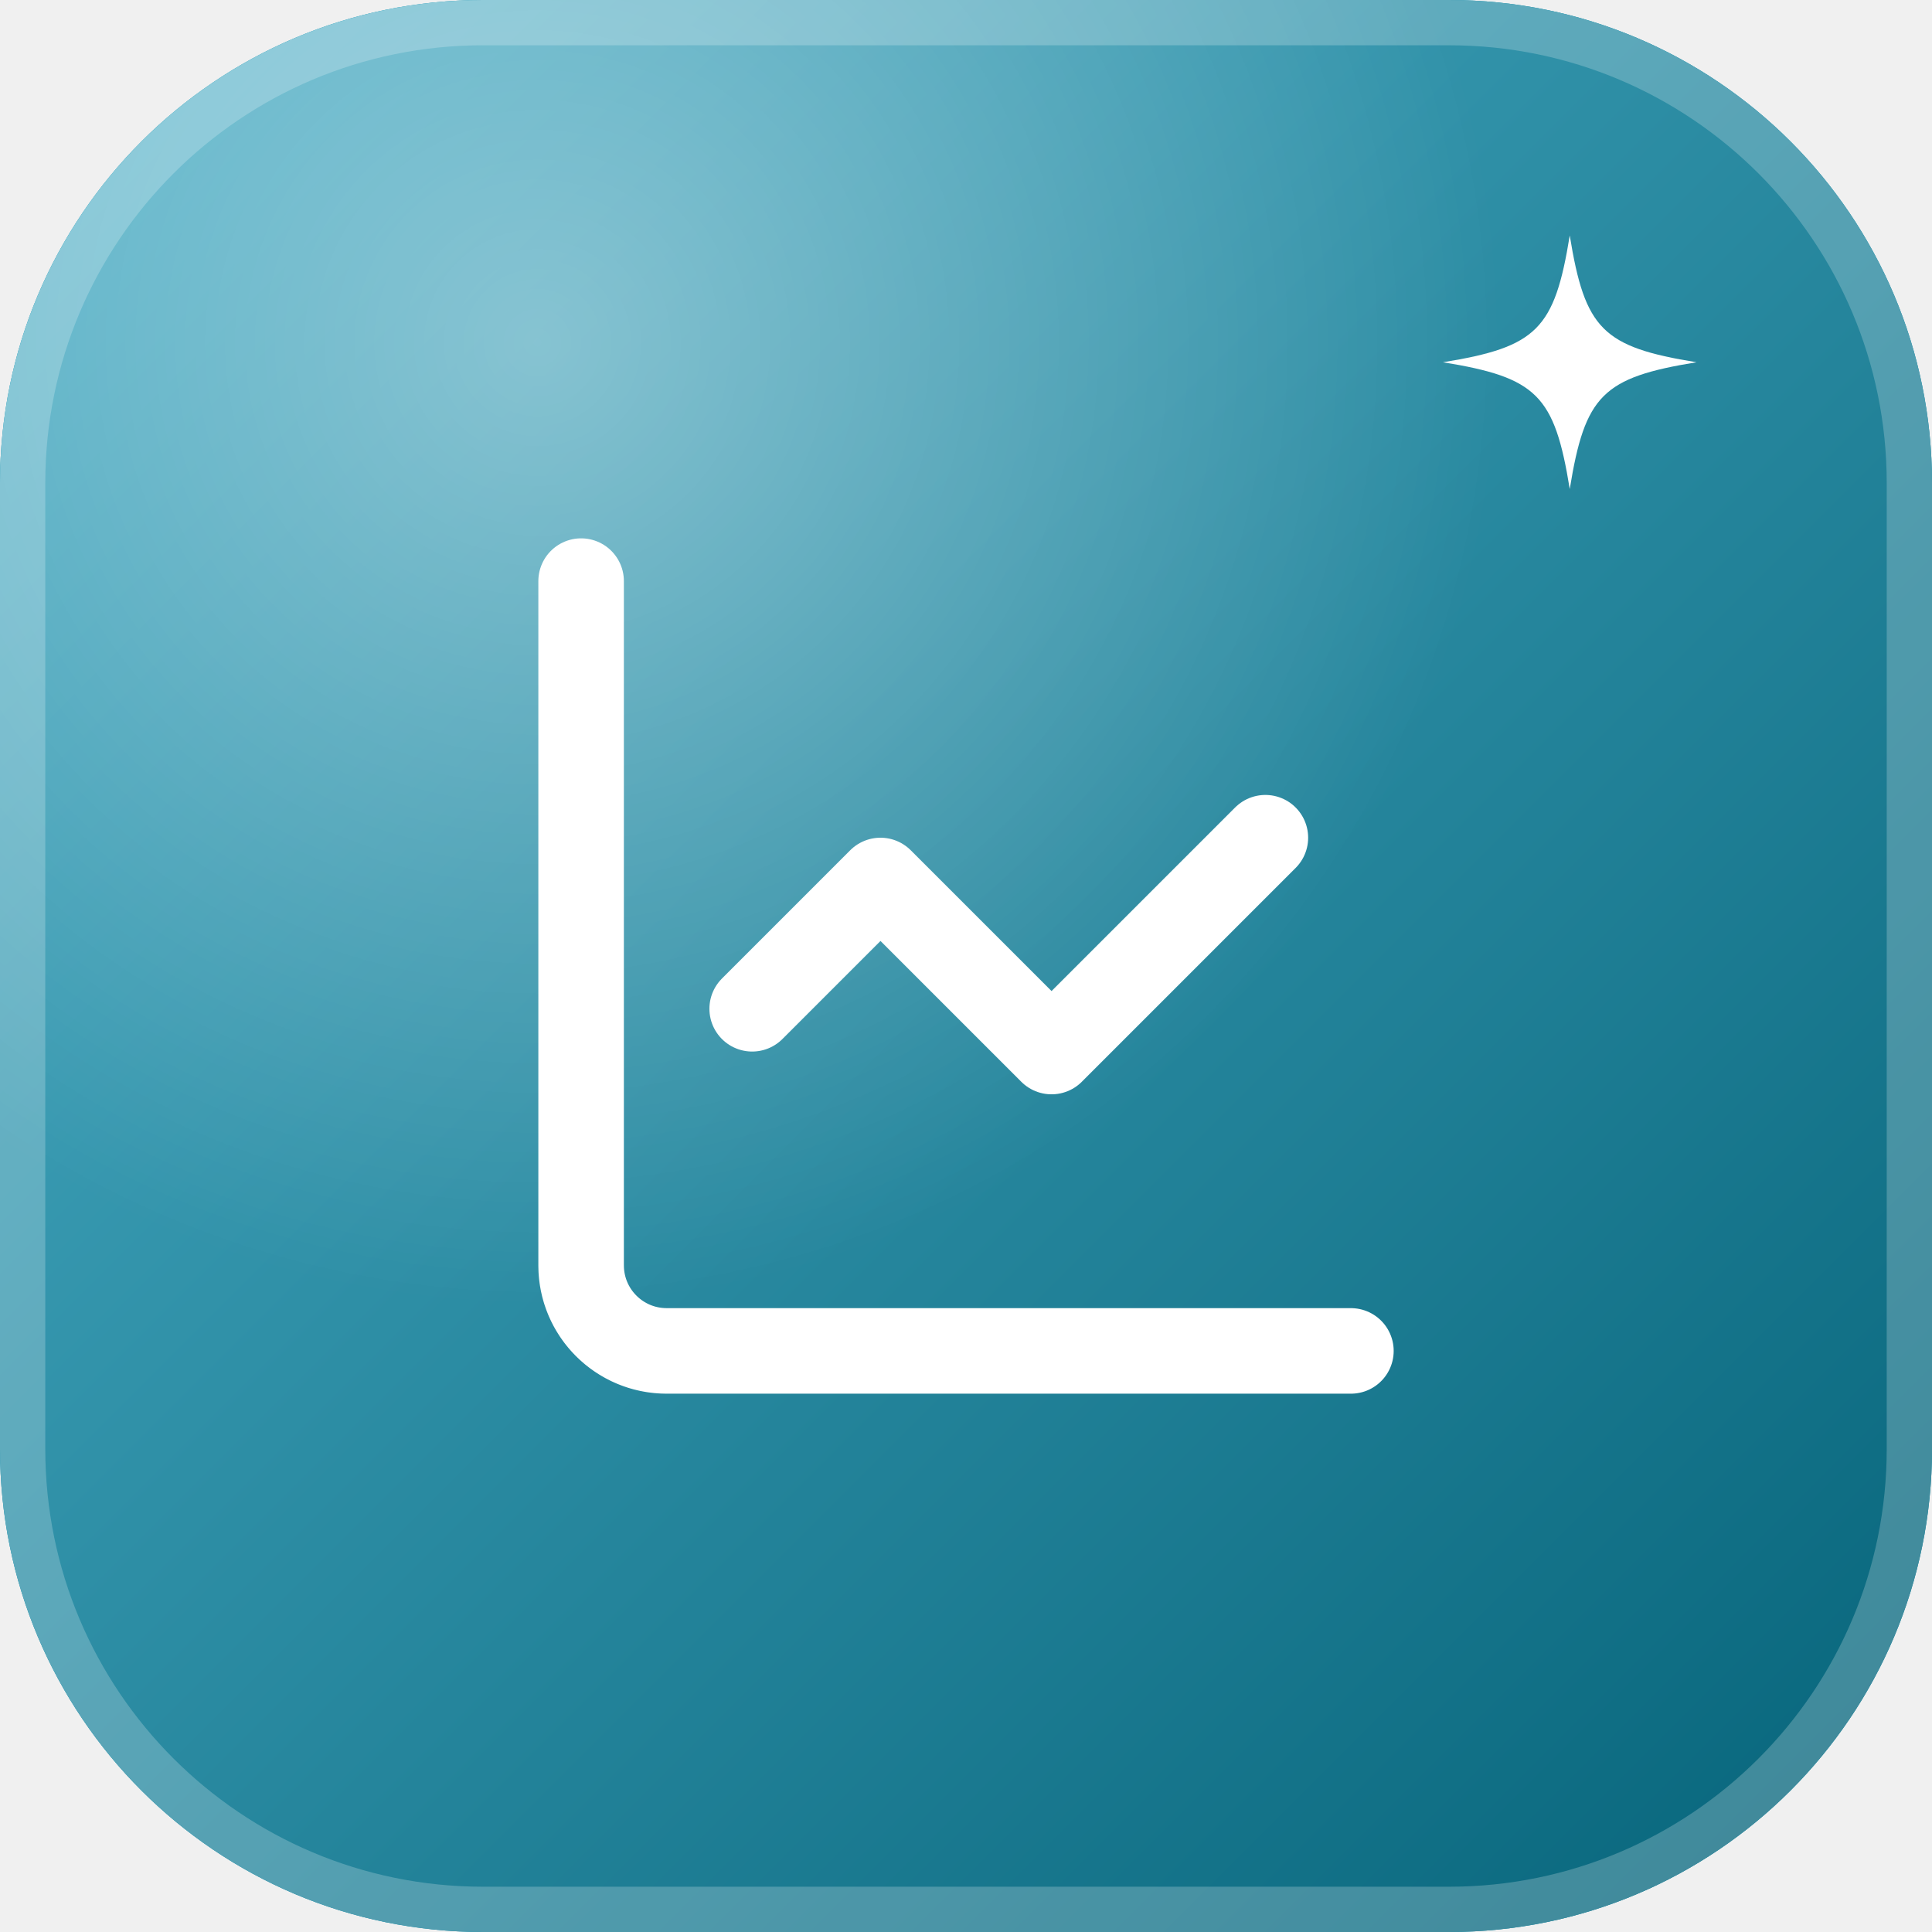
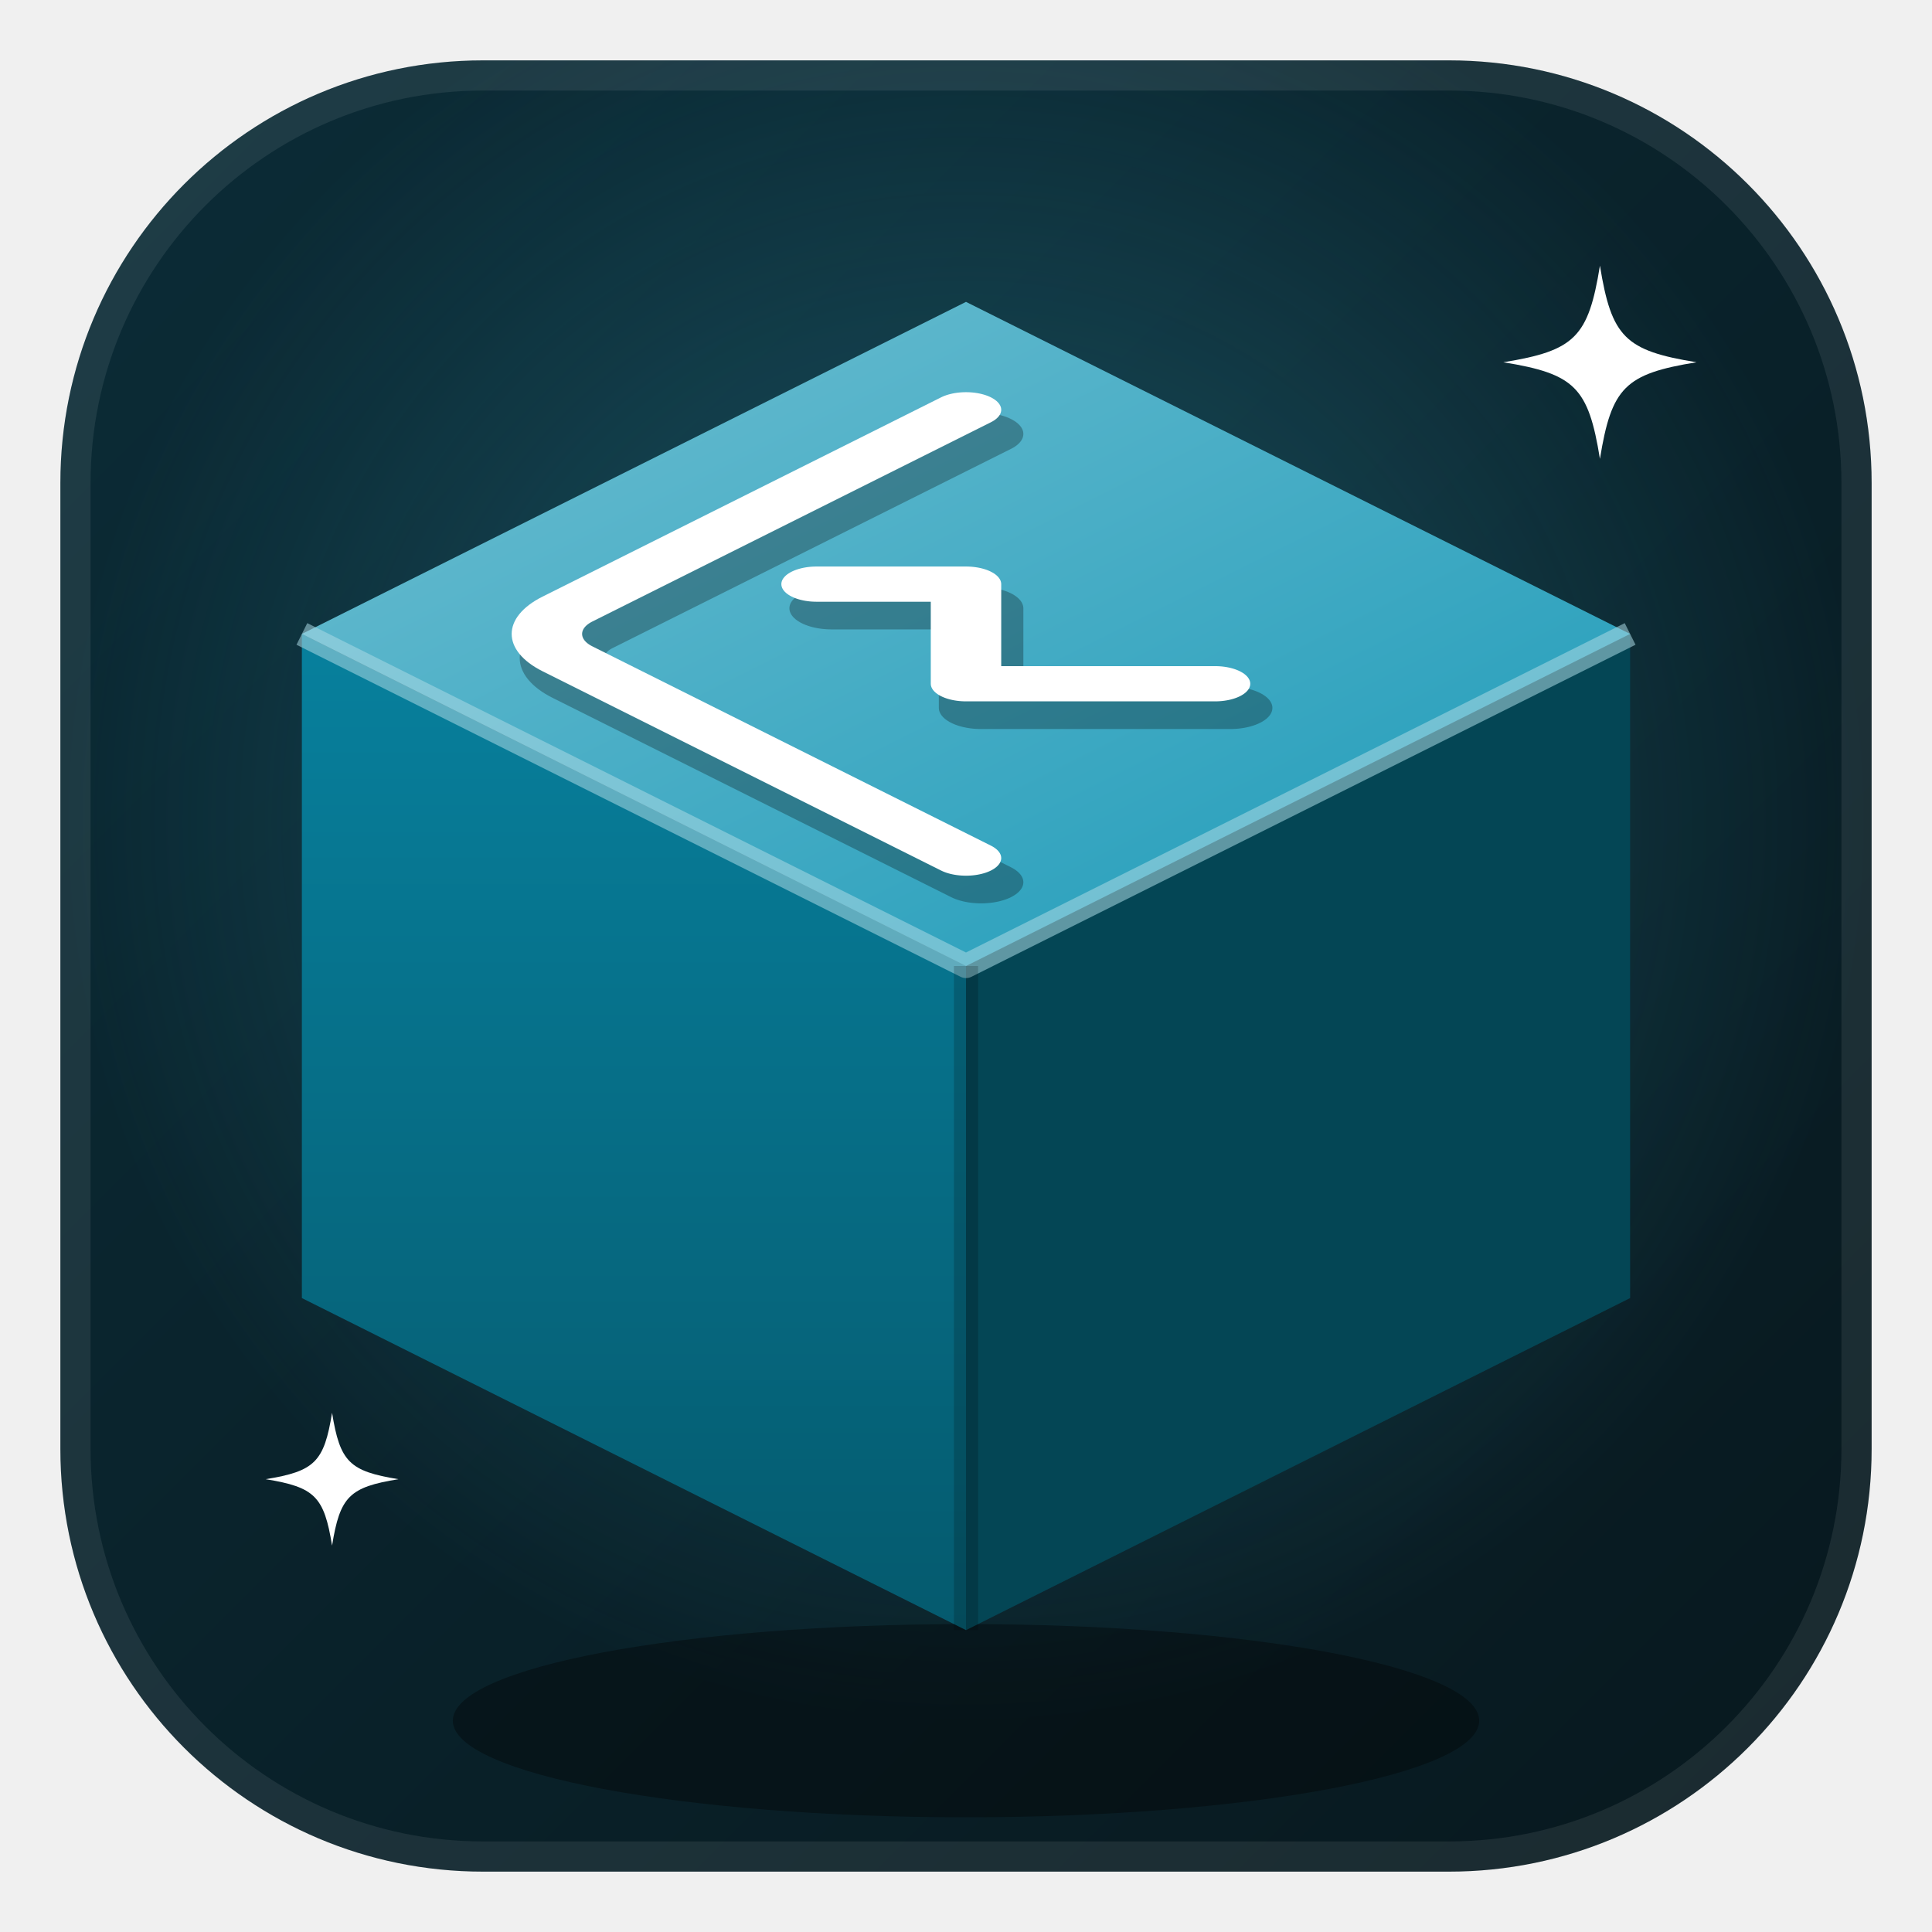
<svg xmlns="http://www.w3.org/2000/svg" viewBox="0 0 64 64" role="img" aria-hidden="true">
  <defs>
-     <linearGradient id="t" x1="0" y1="0" x2="1" y2="1">
-       <stop offset="0" stop-color="#4db0c8" />
-       <stop offset="1" stop-color="#056379" />
+     <linearGradient id="bg" x1="0" y1="0" x2="1" y2="1">
+       <stop offset="0" stop-color="#0b2c37" />
+       <stop offset="1" stop-color="#08181e" />
    </linearGradient>
-     <radialGradient id="h" cx=".28" cy=".18" r=".9">
-       <stop offset="0" stop-color="#ffffff" stop-opacity=".38" />
-       <stop offset=".55" stop-color="#ffffff" stop-opacity="0" />
+     <radialGradient id="halo" cx=".5" cy=".42" r=".5">
+       <stop offset="0" stop-color="#39a7c1" stop-opacity=".38" />
+       <stop offset="1" stop-color="#39a7c1" stop-opacity="0" />
    </radialGradient>
+     <linearGradient id="it" x1="0" y1="0" x2="1" y2="1">
+       <stop offset="0" stop-color="#70bfd2" />
+       <stop offset="1" stop-color="#1c9ab8" />
+     </linearGradient>
+     <linearGradient id="il" x1="0" y1="0" x2="0" y2="1">
+       <stop offset="0" stop-color="#07809d" />
+       <stop offset="1" stop-color="#055a6e" />
+     </linearGradient>
+     <linearGradient id="ish" x1="0" y1="0" x2="1" y2="0">
+       <stop offset="0" stop-color="#fff" stop-opacity="0" />
+       <stop offset=".5" stop-color="#fff" stop-opacity=".55" />
+       <stop offset="1" stop-color="#fff" stop-opacity="0" />
+     </linearGradient>
+     <clipPath id="ic">
+       <path d="M32 10 L54 21 L32 32 L10 21 Z" />
+     </clipPath>
  </defs>
-   <style>.g,.o,.w,.s{transform-box:fill-box;transform-origin:50% 50%}@keyframes m{0%{stroke-dashoffset:60}60%,100%{stroke-dashoffset:0}}.g path,.g polyline{stroke-dasharray:60;animation:m 2.8s ease-in-out infinite}@keyframes s{0%,100%{opacity:.35;transform:scale(.55) rotate(0)}50%{opacity:1;transform:scale(1) rotate(45deg)}}.s{animation:s 3s ease-in-out infinite}@media (prefers-reduced-motion:reduce){.g,.o,.w,.s,.g path,.g polyline{animation:none!important}}</style>
-   <rect width="64" height="64" rx="16" fill="#0891b2" />
-   <rect width="64" height="64" rx="16" fill="url(#t)" />
-   <rect width="64" height="64" rx="16" fill="url(#h)" />
-   <rect x=".75" y=".75" width="62.5" height="62.5" rx="15.25" fill="none" stroke="#ffffff" stroke-opacity=".22" stroke-width="1.5" />
-   <g transform="translate(15 15) scale(1.4167)">
-     <g class="g" fill="none" stroke="#ffffff" stroke-width="2" stroke-linecap="round" stroke-linejoin="round">
+   <style>.ibob,.ishadow{transform-box:fill-box;transform-origin:50% 50%}@keyframes ib{0%,100%{transform:translateY(0)}50%{transform:translateY(-2.2px)}}@keyframes isd{0%,100%{transform:scaleX(1);opacity:.35}50%{transform:scaleX(.86);opacity:.22}}@keyframes is{0%,55%{transform:translateX(0)}100%{transform:translateX(78px)}}@keyframes ig{0%,100%{opacity:.9}50%{opacity:1}}.ibob{animation:ib 4.2s ease-in-out infinite}.ishadow{animation:isd 4.2s ease-in-out infinite}.ishine{animation:is 5.5s ease-in-out infinite}.iglow{animation:ig 4.2s ease-in-out infinite}.sp{transform-box:fill-box;transform-origin:50% 50%;animation:tw 3.2s ease-in-out infinite}@keyframes tw{0%,100%{opacity:.15;transform:scale(.4) rotate(0)}50%{opacity:.95;transform:scale(1) rotate(45deg)}}@media (prefers-reduced-motion:reduce){*{animation:none!important}}</style>
+   <rect x="2" y="2" width="60" height="60" rx="14" fill="url(#bg)" />
+   <rect x="2" y="2" width="60" height="60" rx="14" fill="url(#halo)" />
+   <rect x="2.5" y="2.5" width="59" height="59" rx="13.5" fill="none" stroke="#fff" stroke-opacity=".08" />
+   <g class="ibob">
+     <ellipse cx="32" cy="57" rx="17" ry="3.2" fill="#000" opacity=".35" class="ishadow" />
+     <path d="M10 21 L32 32 V54 L10 43 Z" fill="url(#il)" />
+     <path d="M54 21 L32 32 V54 L54 43 Z" fill="#044655" />
+     <path d="M32 10 L54 21 L32 32 L10 21 Z" fill="url(#it)" />
+     <path d="M10 21 L32 32 L54 21" fill="none" stroke="#a9d9e4" stroke-opacity=".55" stroke-width=".8" stroke-linejoin="round" />
+     <path d="M32 32 V54" stroke="#000" stroke-opacity=".18" stroke-width=".8" />
+     <g clip-path="url(#ic)">
+       <rect class="ishine" x="-14" y="6" width="14" height="30" fill="url(#ish)" transform="skewX(-25)" />
+     </g>
+     <g transform="translate(.5 .8)">
+       <g transform="matrix(0.825 0.4125 -0.825 0.4125 32 11.100)" fill="none" stroke="#000" stroke-opacity=".28" stroke-width="2.4" stroke-linecap="round" stroke-linejoin="round">
+         <path d="M3 3v16a2 2 0 0 0 2 2h16" />
+         <path d="m19 9-5 5-4-4-3 3" />
+       </g>
+     </g>
+     <g class="iglow" transform="matrix(0.825 0.4125 -0.825 0.4125 32 11.100)" fill="none" stroke="#fff" stroke-width="2" stroke-linecap="round" stroke-linejoin="round">
      <path d="M3 3v16a2 2 0 0 0 2 2h16" />
      <path d="m19 9-5 5-4-4-3 3" />
    </g>
  </g>
-   <g transform="translate(52 12) scale(.42)">
-     <path class="s" d="M0 -10 C1.2 -2.6 2.6 -1.2 10 0 C2.6 1.2 1.2 2.6 0 10 C-1.2 2.6 -2.6 1.2 -10 0 C-2.6 -1.2 -1.2 -2.6 0 -10Z" fill="#ffffff" />
+   <g transform="translate(53 12) scale(.32)">
+     <path class="sp" d="M0 -10 C1.2 -2.6 2.6 -1.2 10 0 C2.6 1.2 1.2 2.6 0 10 C-1.2 2.6 -2.6 1.2 -10 0 C-2.6 -1.2 -1.2 -2.6 0 -10Z" fill="#fff" />
+   </g>
+   <g transform="translate(11 49) scale(.22)">
+     <path class="sp" style="animation-delay:1.4s" d="M0 -10 C1.2 -2.6 2.6 -1.2 10 0 C2.6 1.2 1.2 2.6 0 10 C-1.2 2.6 -2.6 1.2 -10 0 C-2.6 -1.2 -1.2 -2.6 0 -10Z" fill="#fff" />
  </g>
</svg>
